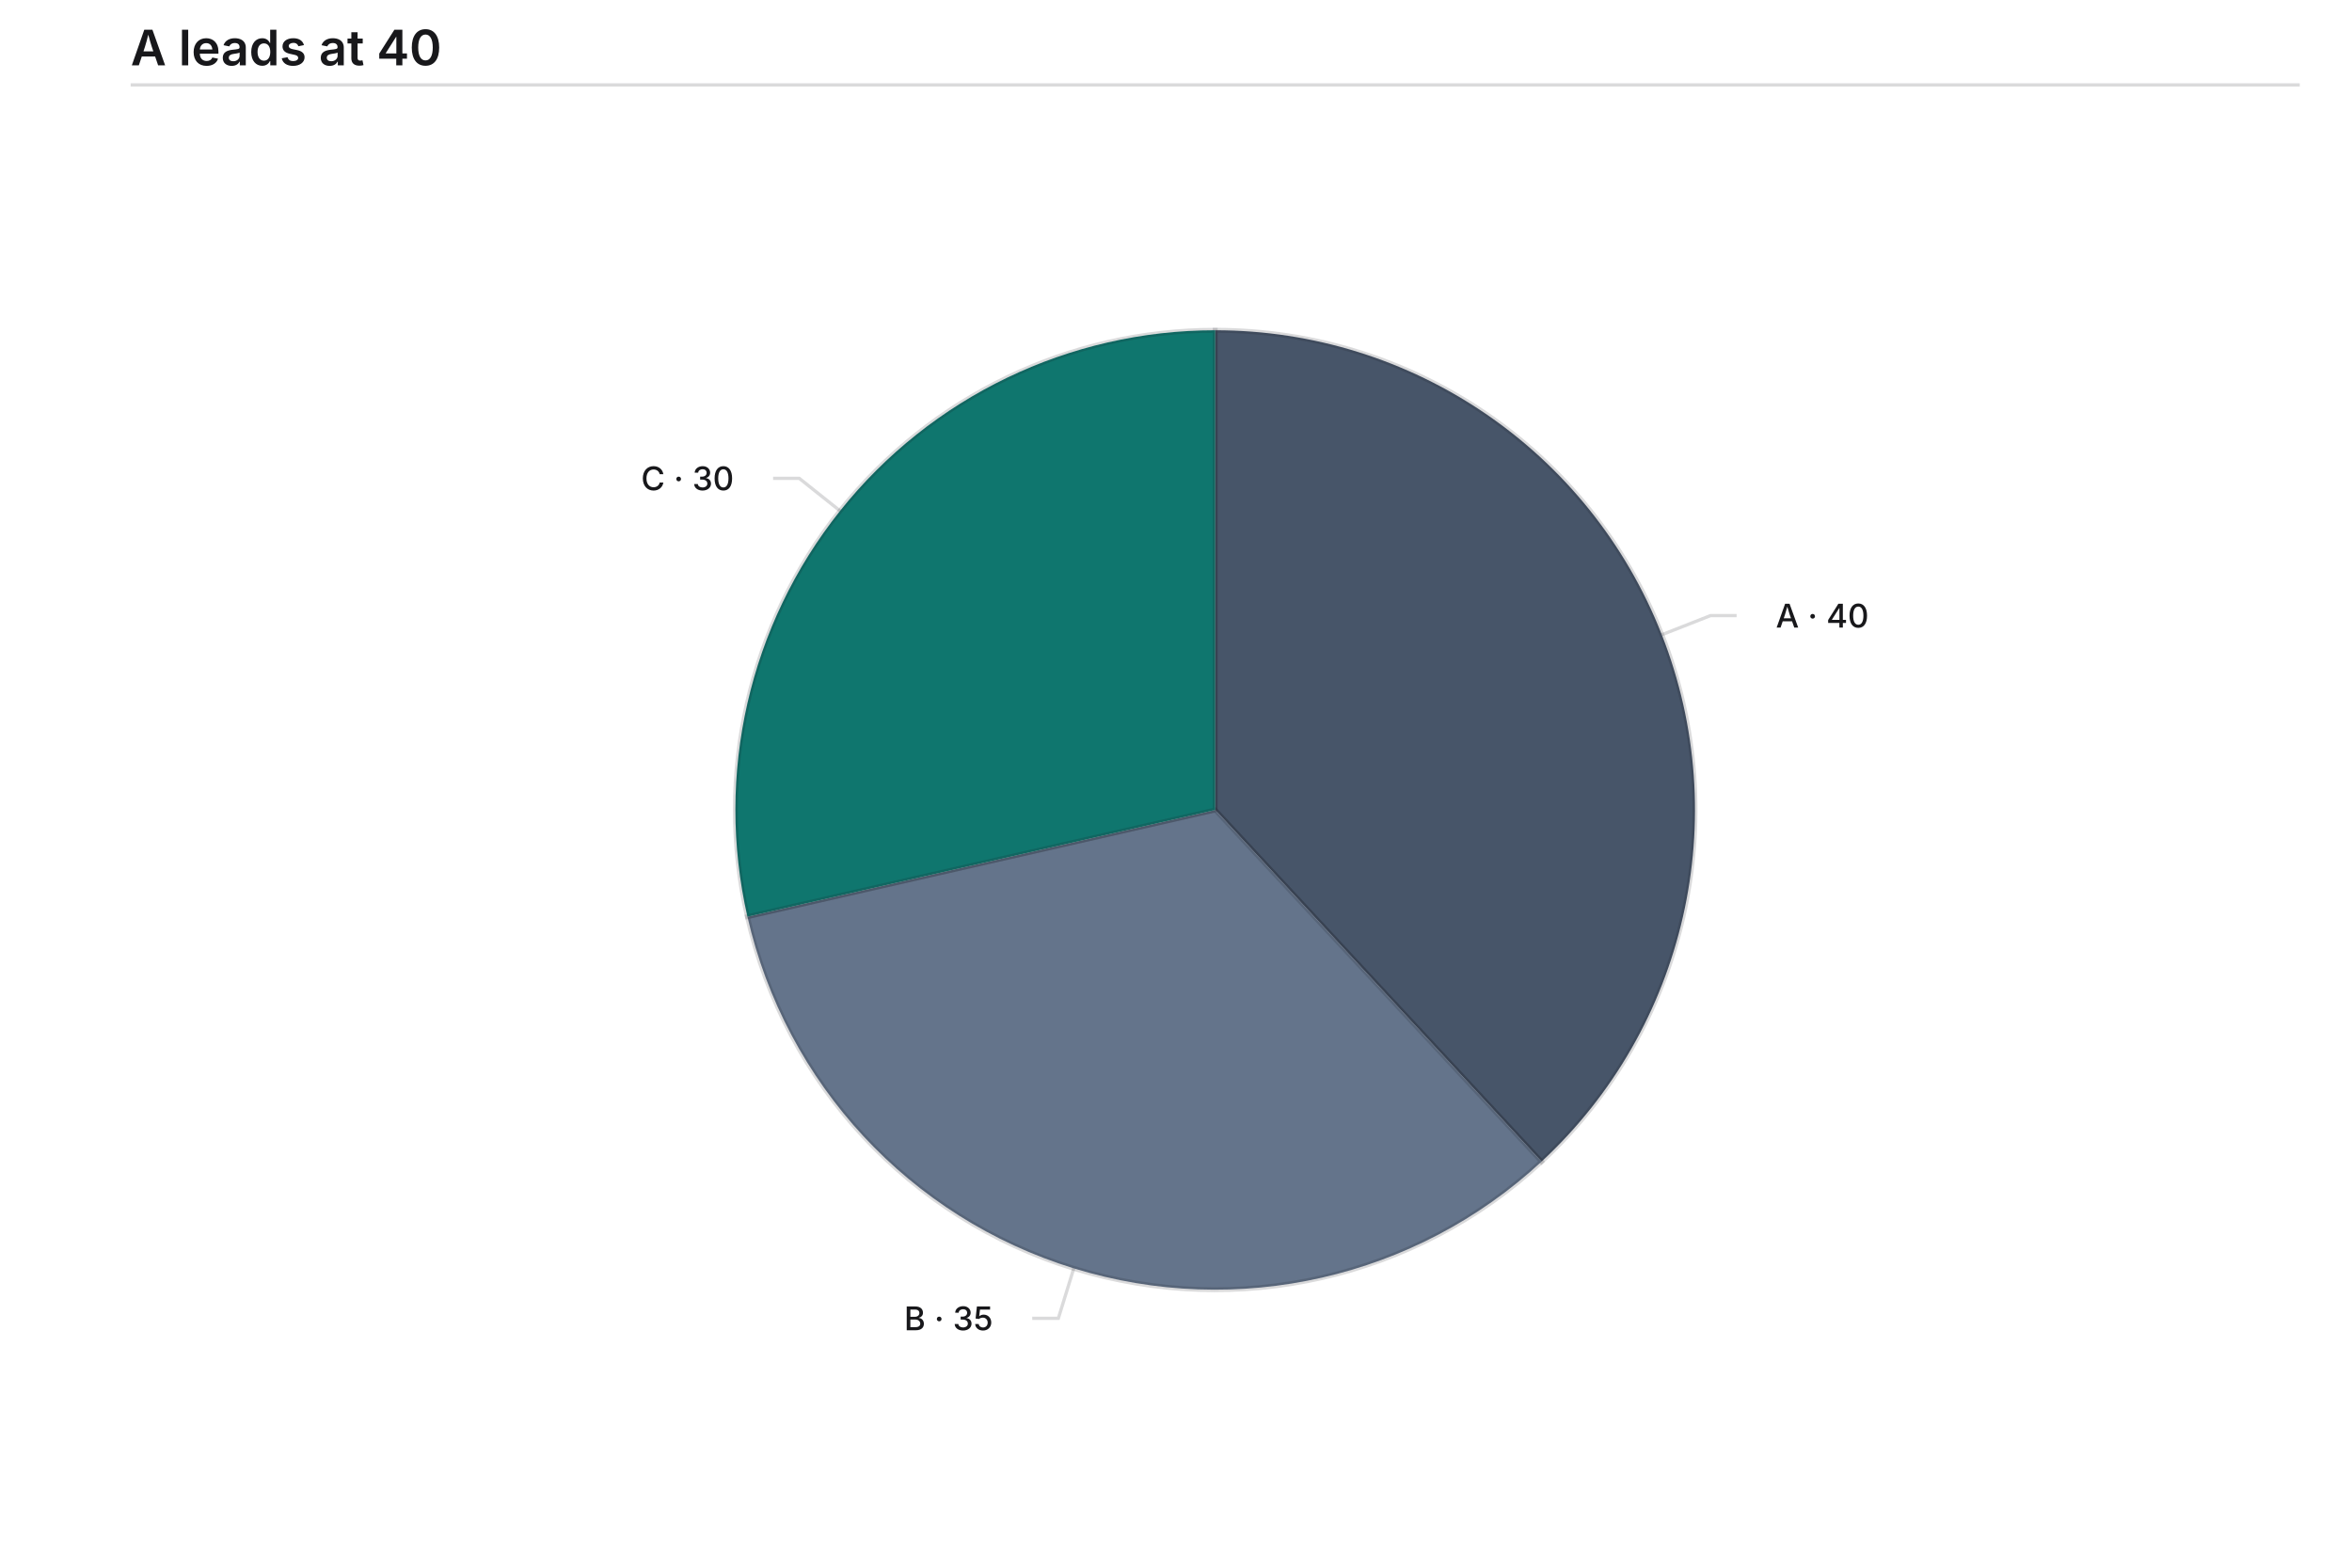
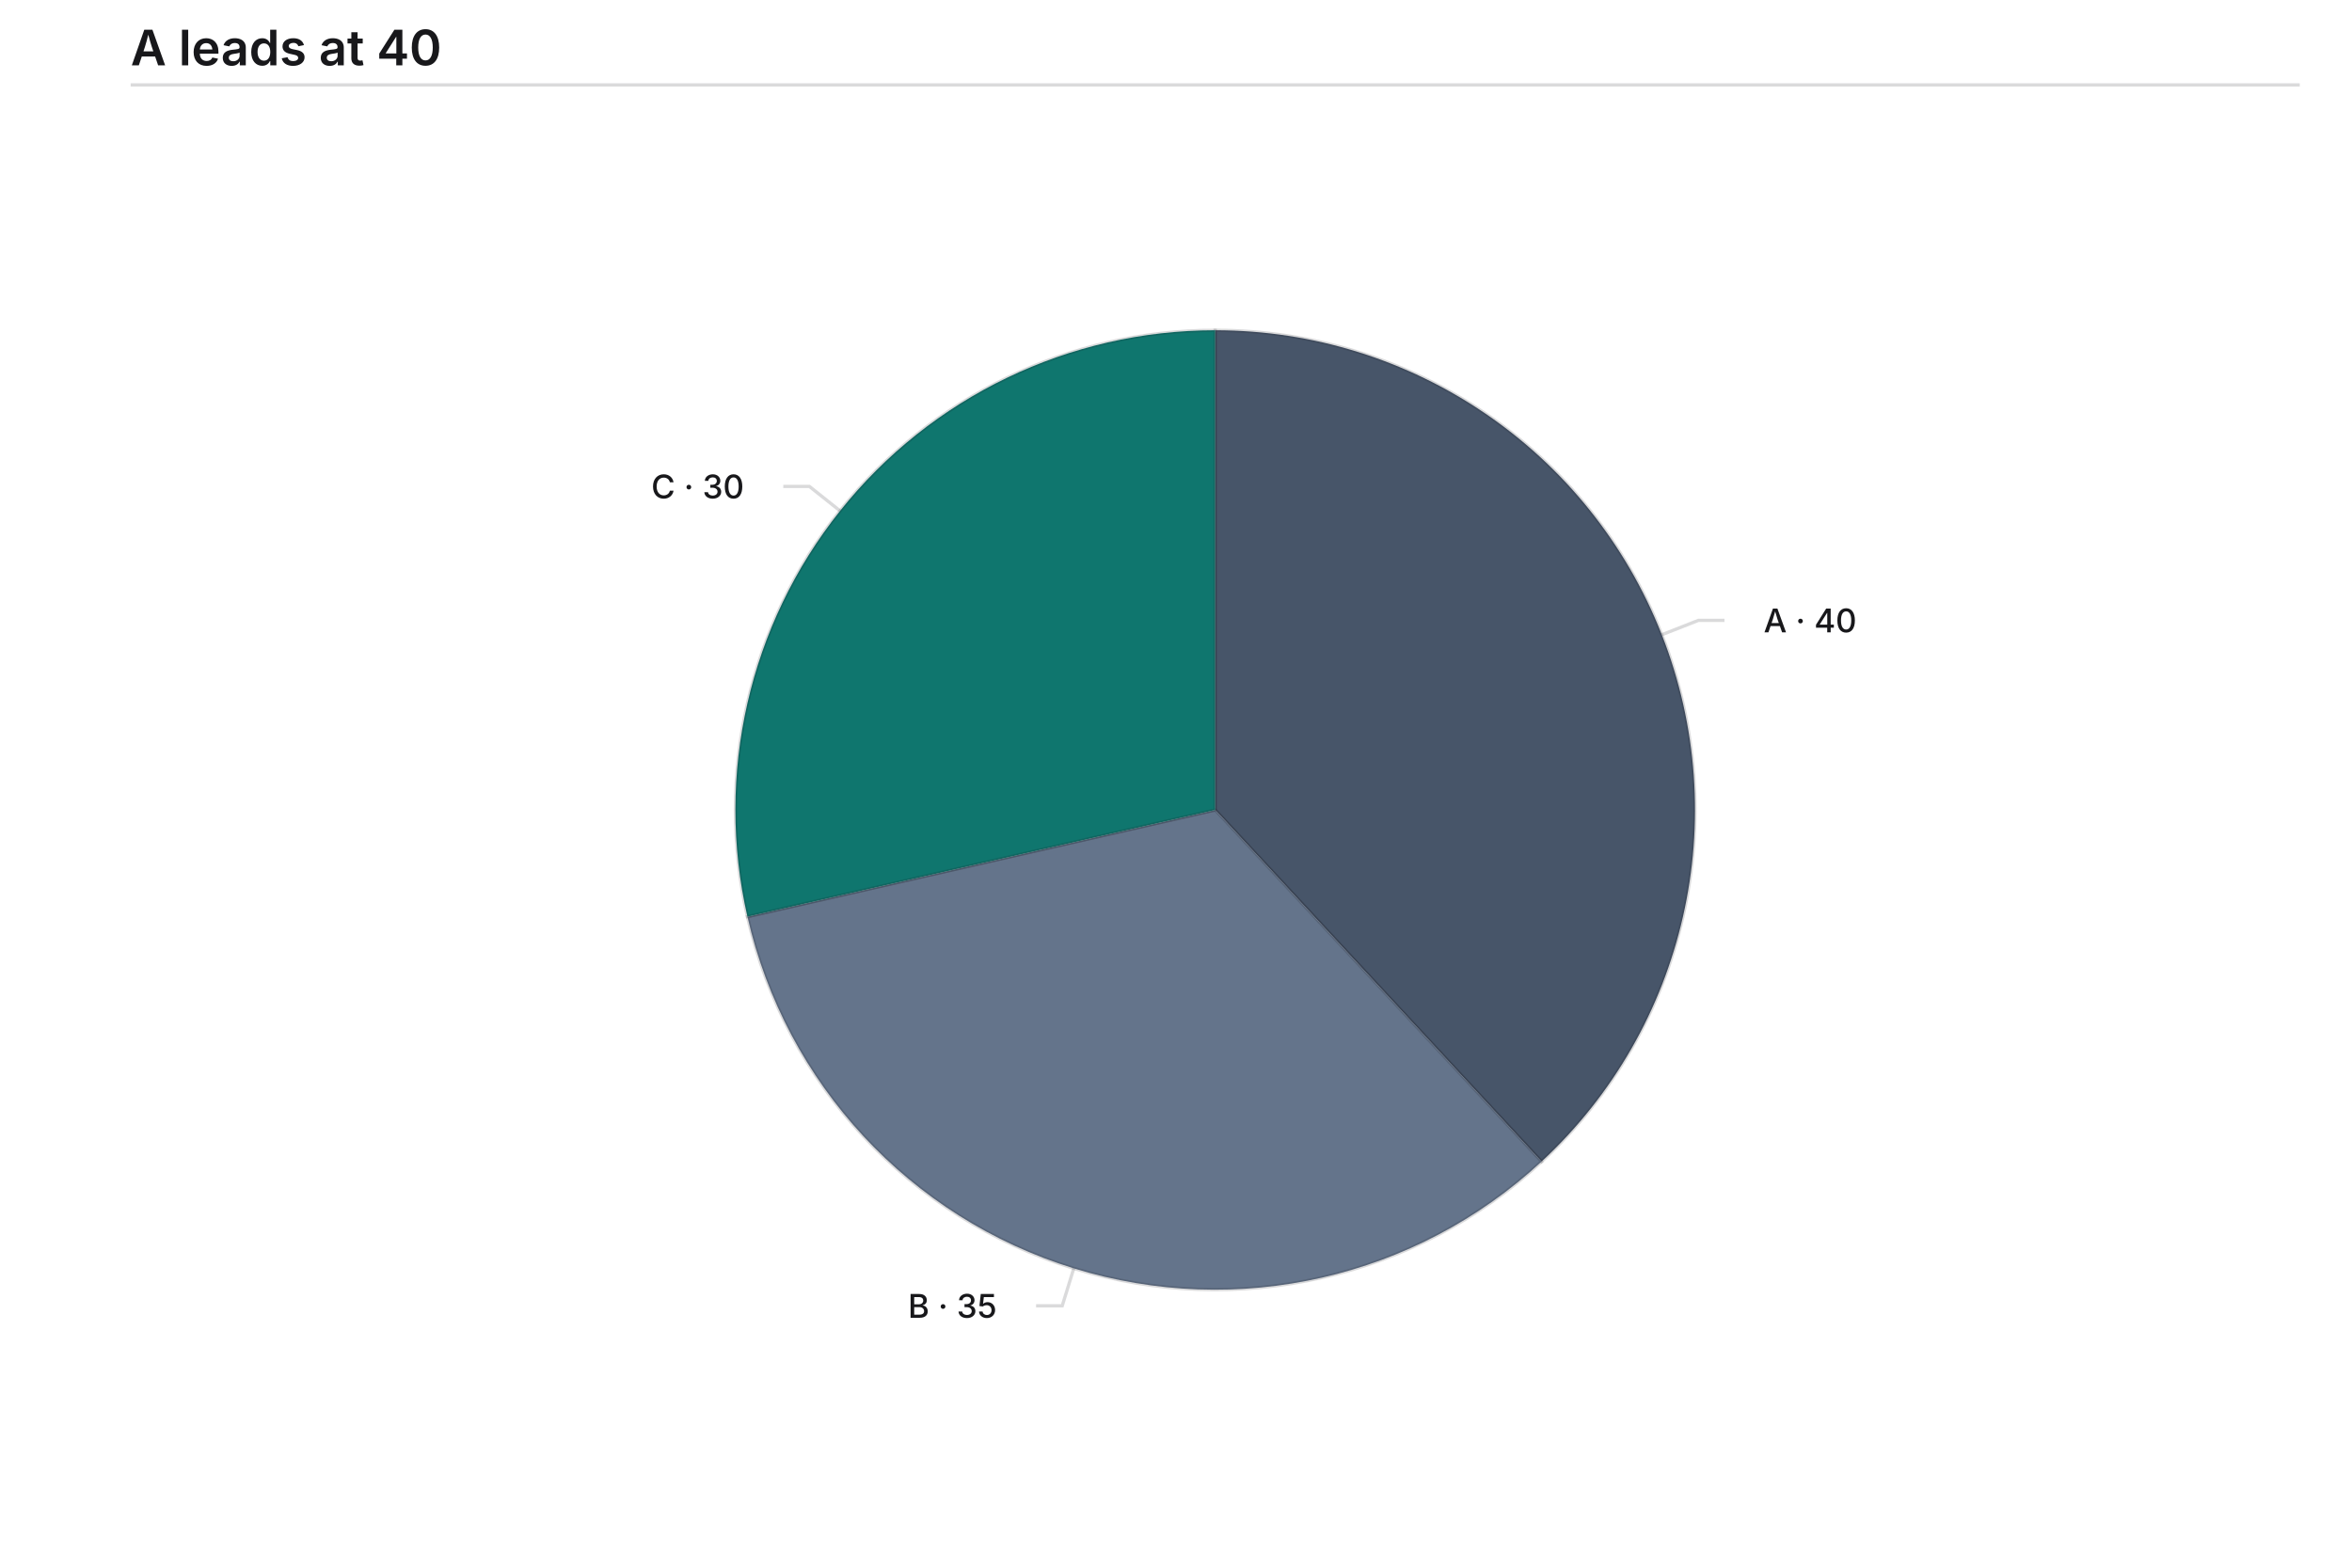
<svg xmlns="http://www.w3.org/2000/svg" width="720" height="480" viewBox="0 0 720 480" role="img" aria-label="pie chart: A leads at 40, 3 slices" aria-labelledby="mv-b5d15cbc51f2b051-title" aria-describedby="mv-b5d15cbc51f2b051-desc" data-markvis="2" data-chart-type="pie" data-id="mv-b5d15cbc51f2b051" font-family="Inter, ui-sans-serif, system-ui, -apple-system, &quot;Segoe UI&quot;, sans-serif" font-size="12">
  <text x="40" y="20" text-anchor="start" font-size="15" font-weight="600" fill="#18181B">A leads at 40</text>
  <line x1="40" x2="704" y1="26" y2="26" stroke="#18181B" stroke-opacity="0.16" stroke-width="1" data-title-rule="1" />
-   <g aria-hidden="true">
-     <path d="M372 248 L372 101.12 A146.88 146.88 0 0 1 471.9 355.67 Z" fill="#475569" stroke="#18181B" stroke-opacity="0.16" stroke-width="1.5" data-label="A" data-raw-value="40" />
-     <path d="M372 248 L471.9 355.67 A146.88 146.88 0 0 1 228.8 280.68 Z" fill="#64748B" stroke="#18181B" stroke-opacity="0.16" stroke-width="1.5" data-label="B" data-raw-value="35" />
-     <path d="M372 248 L228.8 280.68 A146.88 146.88 0 0 1 372 101.12 Z" fill="#0F766E" stroke="#18181B" stroke-opacity="0.16" stroke-width="1.5" data-label="C" data-raw-value="30" />
+   <g aria-hidden="true" data-pie-label-mode="leaders" data-pie-inner-ratio="0">
+     <path d="M372 248 L372 101.12 A146.88 146.88 0 0 1 471.9 355.67 Z" fill="#475569" stroke="#18181B" stroke-opacity="0.16" stroke-width="1" data-label="A" data-raw-value="40" />
+     <path d="M372 248 L471.9 355.67 A146.88 146.88 0 0 1 228.8 280.68 Z" fill="#64748B" stroke="#18181B" stroke-opacity="0.16" stroke-width="1" data-label="B" data-raw-value="35" />
+     <path d="M372 248 L228.8 280.68 A146.88 146.88 0 0 1 372 101.12 Z" fill="#0F766E" stroke="#18181B" stroke-opacity="0.16" stroke-width="1" data-label="C" data-raw-value="30" />
  </g>
  <g fill="none" stroke="#18181B" stroke-opacity="0.16" stroke-width="1">
-     <polyline points="508.73,194.34 523.62,188.49 531.62,188.49" />
-     <polyline points="328.71,388.35 323.99,403.64 315.99,403.64" />
-     <polyline points="257.16,156.42 244.66,146.45 236.66,146.45" />
+     <polyline points="508.73,194.34 519.9,189.95 527.9,189.95" />
+     <polyline points="328.71,388.35 325.17,399.82 317.17,399.82" />
+     <polyline points="257.16,156.42 247.78,148.94 239.78,148.94" />
  </g>
  <g font-size="10" font-weight="500" fill="#18181B">
-     <text x="543.62" y="188.49" text-anchor="start" dominant-baseline="middle" data-label="A">A · 40</text>
-     <text x="303.99" y="403.64" text-anchor="end" dominant-baseline="middle" data-label="B">B · 35</text>
-     <text x="224.66" y="146.45" text-anchor="end" dominant-baseline="middle" data-label="C">C · 30</text>
+     <text x="539.9" y="189.95" text-anchor="start" dominant-baseline="middle" data-label="A">A · 40</text>
+     <text x="305.17" y="399.82" text-anchor="end" dominant-baseline="middle" data-label="B">B · 35</text>
+     <text x="227.78" y="148.94" text-anchor="end" dominant-baseline="middle" data-label="C">C · 30</text>
  </g>
</svg>
